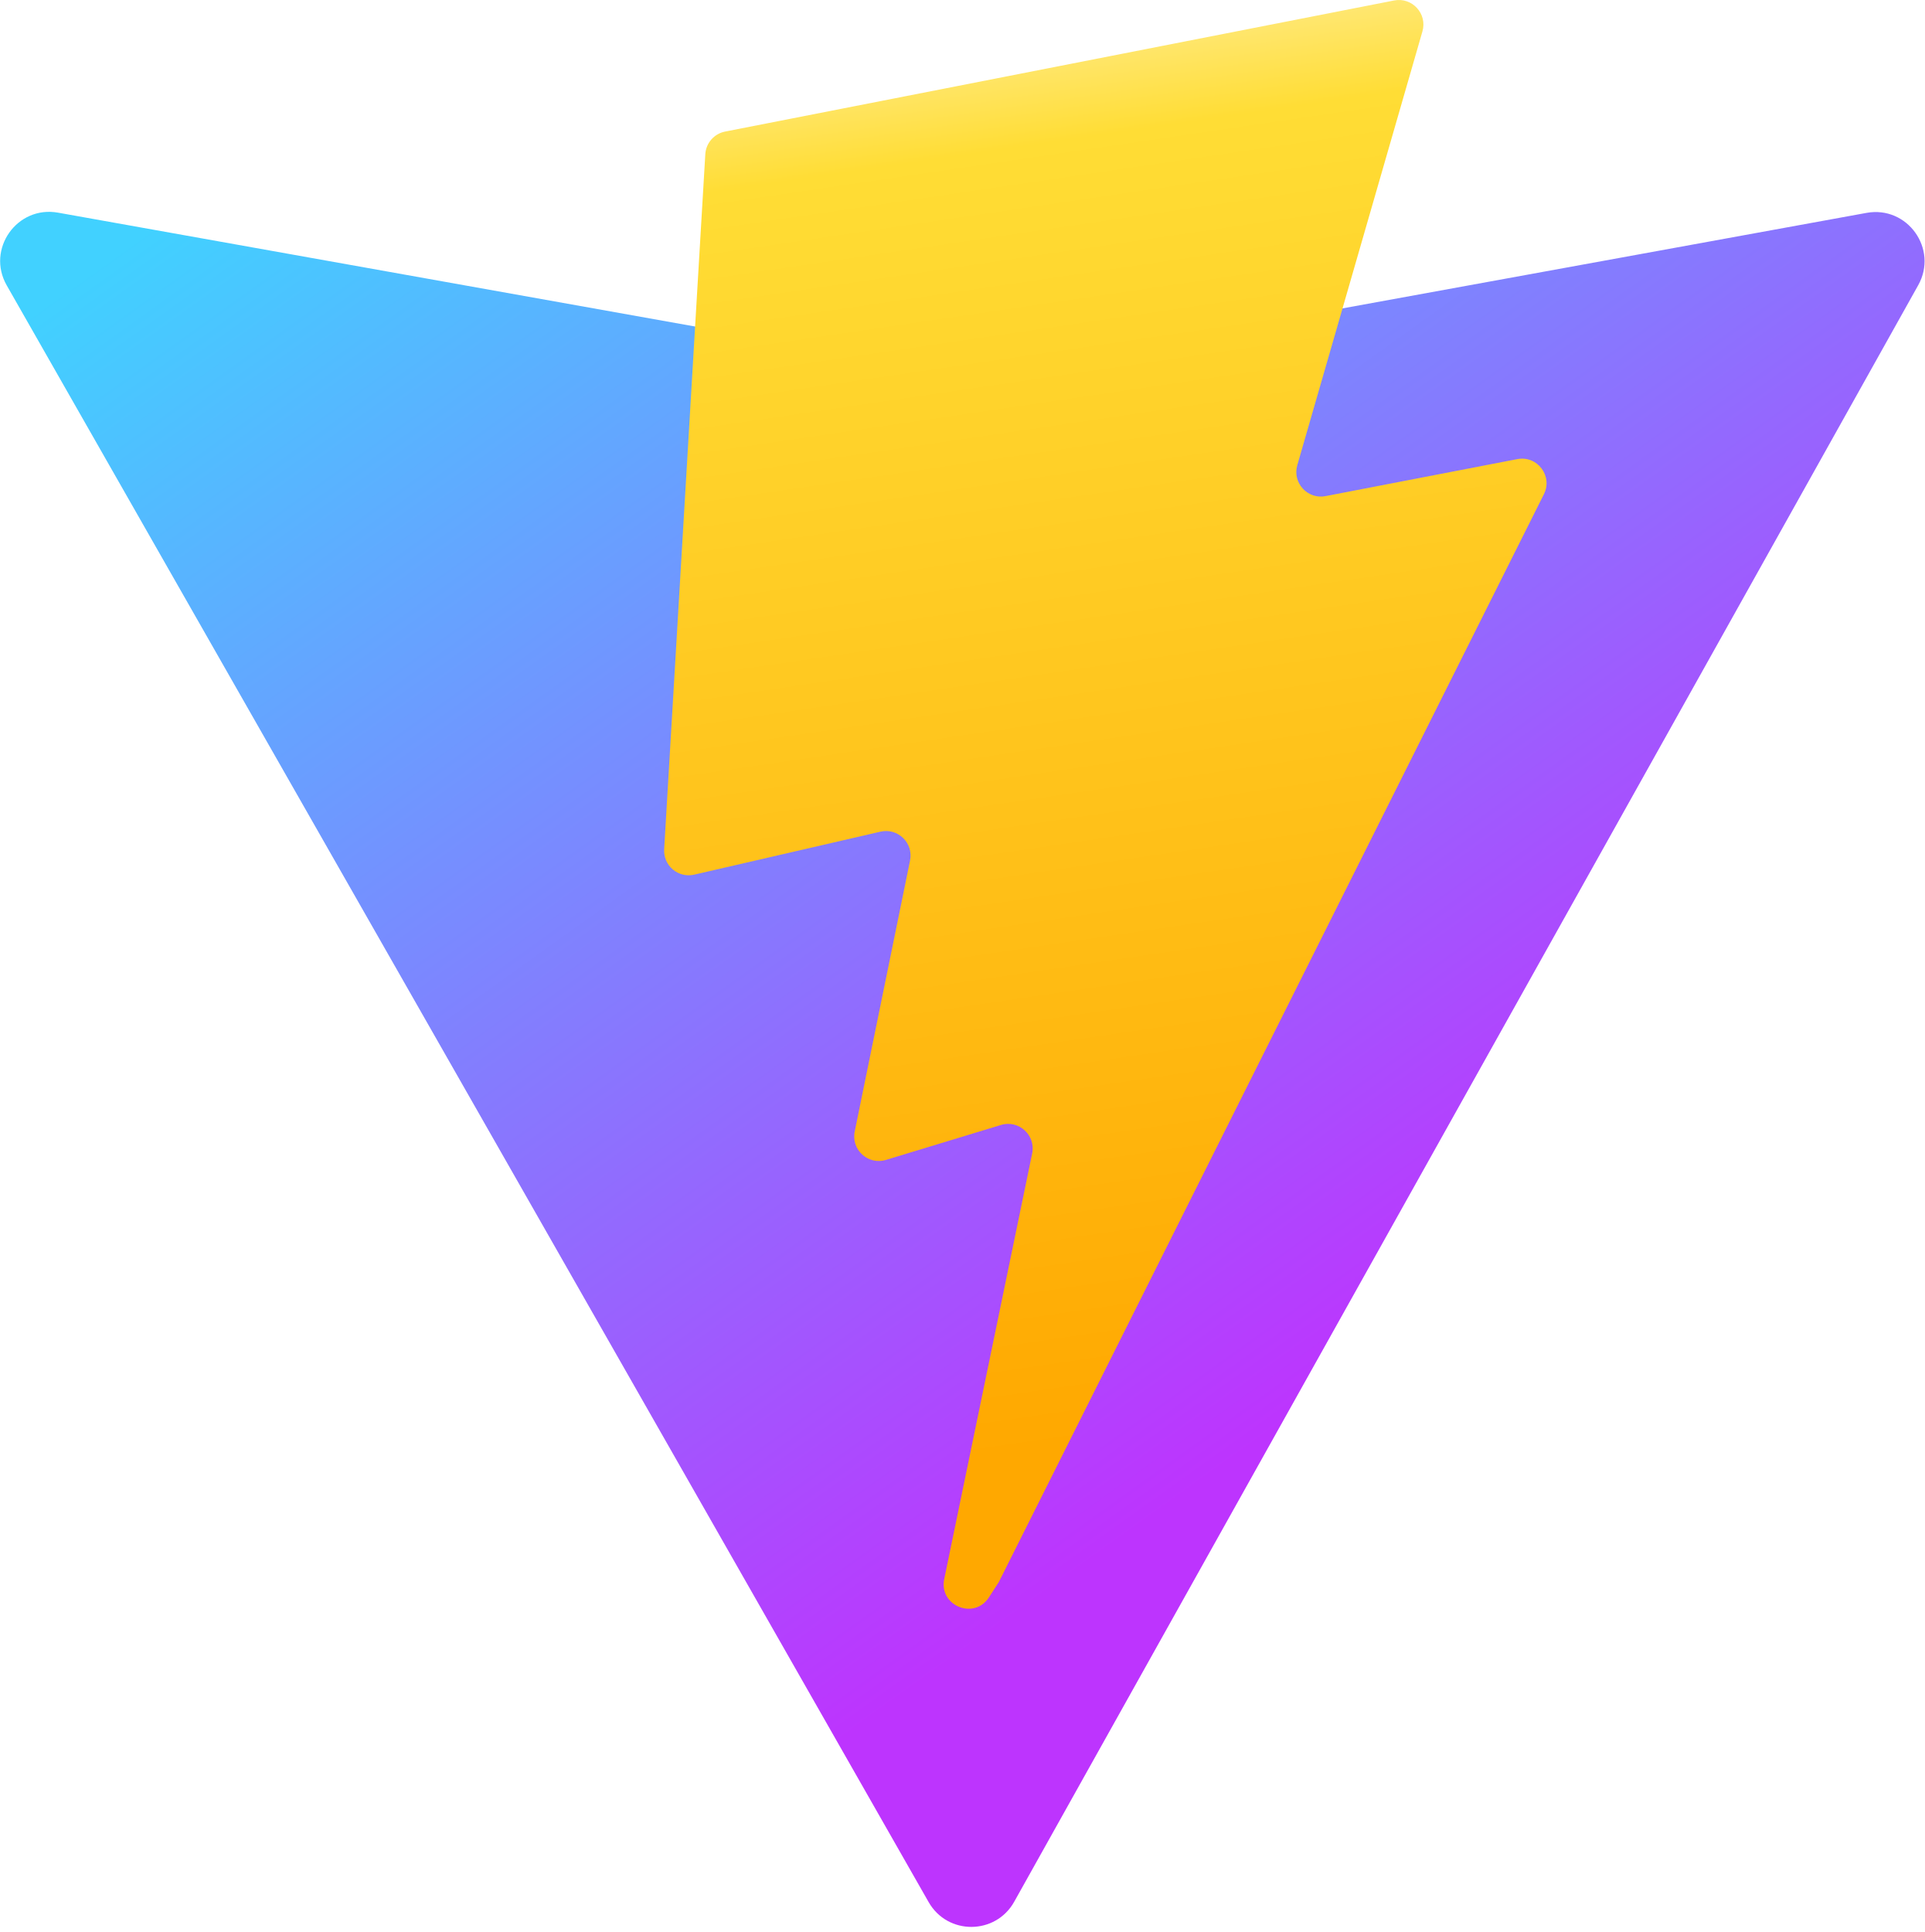
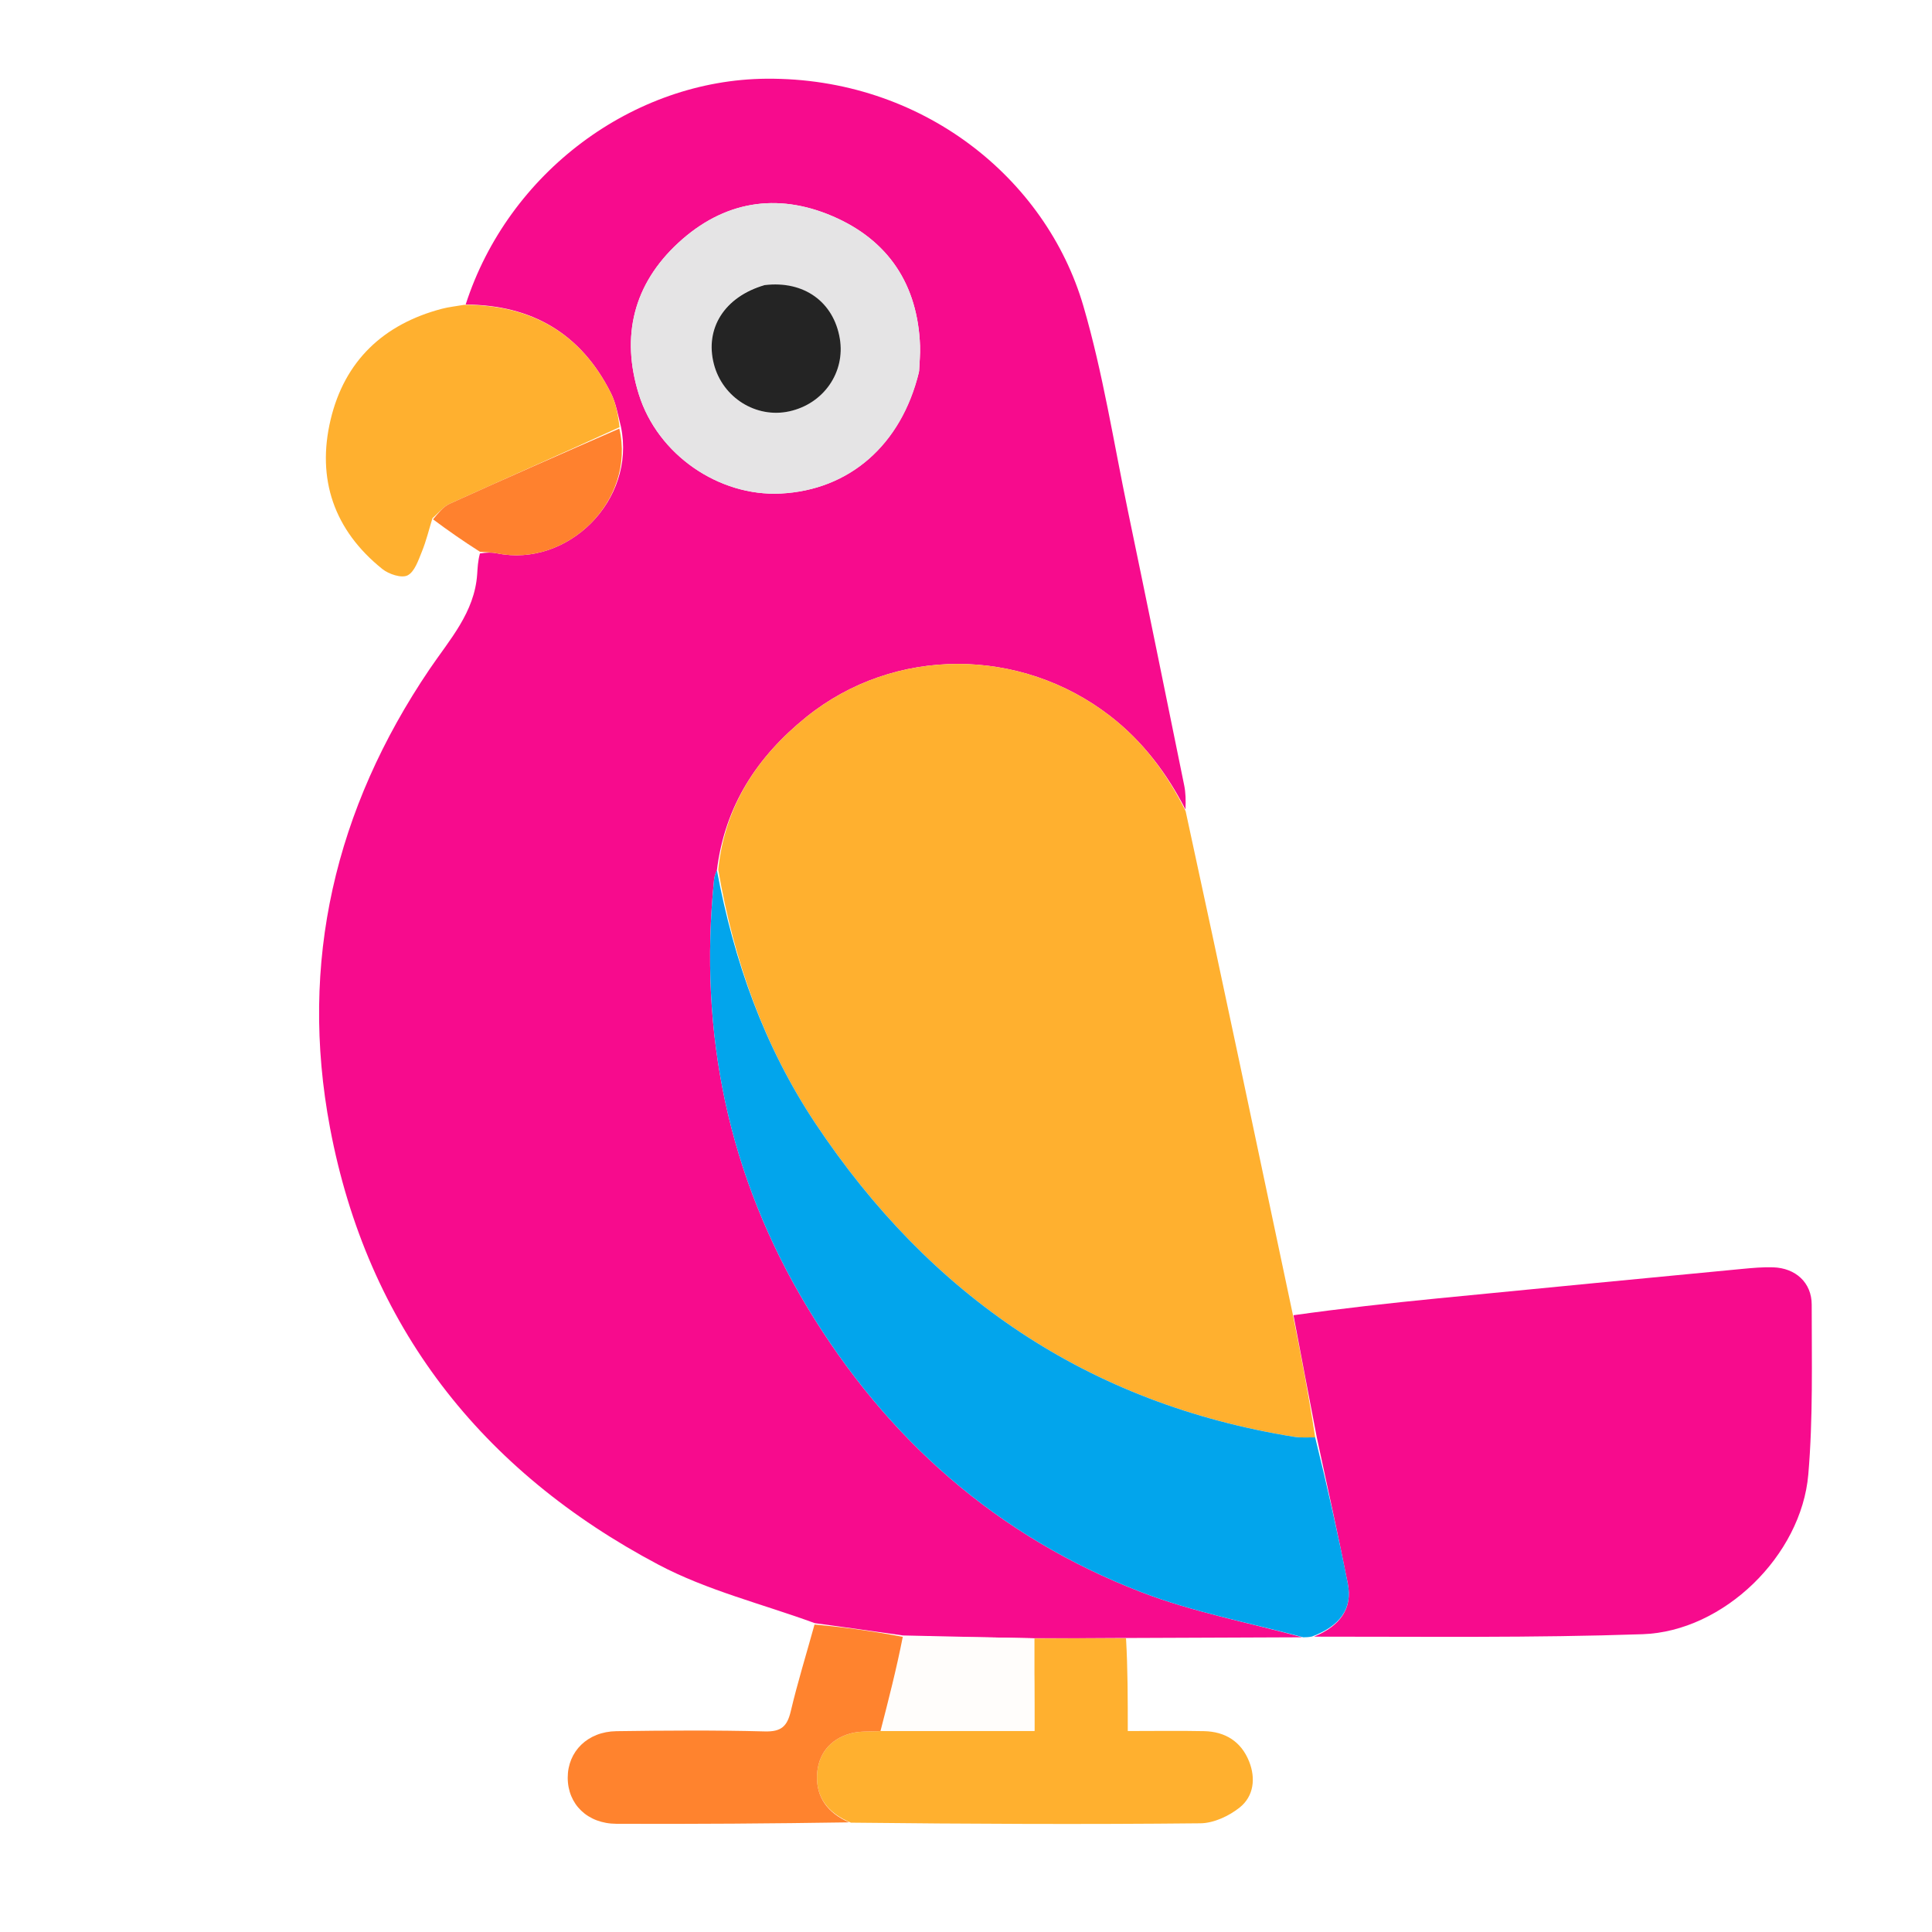
- <svg xmlns="http://www.w3.org/2000/svg" aria-hidden="true" role="img" class="iconify iconify--logos" width="31.88" height="32" preserveAspectRatio="xMidYMid meet" viewBox="0 0 256 257">
-   <defs>
-     <linearGradient id="IconifyId1813088fe1fbc01fb466" x1="-.828%" x2="57.636%" y1="7.652%" y2="78.411%">
-       <stop offset="0%" stop-color="#41D1FF" />
-       <stop offset="100%" stop-color="#BD34FE" />
-     </linearGradient>
-     <linearGradient id="IconifyId1813088fe1fbc01fb467" x1="43.376%" x2="50.316%" y1="2.242%" y2="89.03%">
-       <stop offset="0%" stop-color="#FFEA83" />
-       <stop offset="8.333%" stop-color="#FFDD35" />
-       <stop offset="100%" stop-color="#FFA800" />
-     </linearGradient>
-   </defs>
-   <path fill="url(#IconifyId1813088fe1fbc01fb466)" d="M255.153 37.938L134.897 252.976c-2.483 4.44-8.862 4.466-11.382.048L.875 37.958c-2.746-4.814 1.371-10.646 6.827-9.67l120.385 21.517a6.537 6.537 0 0 0 2.322-.004l117.867-21.483c5.438-.991 9.574 4.796 6.877 9.62Z" />
-   <path fill="url(#IconifyId1813088fe1fbc01fb467)" d="M185.432.063L96.44 17.501a3.268 3.268 0 0 0-2.634 3.014l-5.474 92.456a3.268 3.268 0 0 0 3.997 3.378l24.777-5.718c2.318-.535 4.413 1.507 3.936 3.838l-7.361 36.047c-.495 2.426 1.782 4.5 4.151 3.78l15.304-4.649c2.372-.72 4.652 1.36 4.15 3.788l-11.698 56.621c-.732 3.542 3.979 5.473 5.943 2.437l1.313-2.028l72.516-144.72c1.215-2.423-.88-5.186-3.54-4.672l-25.505 4.922c-2.396.462-4.435-1.77-3.759-4.114l16.646-57.705c.677-2.35-1.37-4.583-3.769-4.113Z" />
+ <svg xmlns="http://www.w3.org/2000/svg" width="2058" height="2058" viewBox="0 0 2058 2058" fill="none">
+   <path d="M1387.2 1744.07C1326.54 1744.3 1265.87 1744.52 1201.4 1744.81C1165.7 1745.04 1133.81 1745.21 1100.1 1745.1C1053.41 1744.07 1008.54 1743.31 961.858 1742.11C929.357 1737.46 898.661 1733.24 867.965 1729.02C812.262 1708.62 753.384 1694.22 701.426 1666.74C512.796 1566.96 391.36 1412.49 351.543 1201.39C318.313 1025.2 356.927 861.607 457.503 712.947C478.856 681.386 505.519 652.491 508.302 611.636C508.766 604.824 508.985 597.996 511.228 589.571C518.565 588.423 524.101 588.332 529.398 589.415C604.494 604.77 677.552 533.102 661.501 454.884C658.216 441.76 656.115 429.406 650.739 418.696C618.904 355.271 566.556 324.735 496.028 324.413C541.491 183.404 674.69 84.966 816.357 83.852C981.686 82.551 1114.21 189.38 1154.07 326.105C1174.9 397.535 1186.38 471.713 1201.58 544.754C1221.81 641.934 1241.61 739.204 1261.41 836.474C1263.03 844.439 1263.21 852.698 1262.79 862.251C1243.08 823.867 1217.28 789.581 1182.57 762.72C1087.25 688.953 952.748 688.122 858.837 763.828C806.944 805.662 772.081 858.159 763.664 927.063C761.669 931.183 760.9 934.533 760.56 937.926C744.266 1100.39 775.653 1252.8 860.159 1392.82C944.854 1533.16 1062.51 1636.97 1215.99 1696.07C1271.06 1717.27 1330.02 1728.37 1387.2 1744.07ZM979.125 395.117C979.458 386.209 980.352 377.281 980.034 368.396C977.689 302.997 946.067 255.676 886.749 230.252C827.346 204.792 770.659 214.356 722.665 258.586C674.669 302.817 661.242 358.337 680.482 420.004C700.65 484.643 766.021 528.973 831.434 525.736C904.592 522.116 960.027 474.23 979.125 395.117Z" fill="#F70B8D" />
+   <path d="M765.09 926.312C772.08 858.159 806.943 805.662 858.836 763.828C952.746 688.122 1087.25 688.953 1182.57 762.72C1217.28 789.581 1243.08 823.867 1262.96 864.058C1301.62 1041.84 1338.85 1219.25 1377.02 1399.71C1386.2 1445.54 1394.44 1488.3 1400.93 1531.15C1392.34 1531.03 1385.37 1531.61 1378.67 1530.54C1158.91 1495.23 990.883 1380.39 868.545 1196.62C813.888 1114.52 781.748 1023.24 765.09 926.312Z" fill="#FFB02F" />
+   <path d="M1402.67 1531.07C1394.44 1488.3 1386.2 1445.54 1377.83 1401.01C1428.71 1393.85 1479.71 1388.17 1530.77 1383.13C1639.16 1372.44 1747.58 1362.05 1856 1351.65C1866.9 1350.61 1877.91 1349.62 1888.82 1349.97C1912.56 1350.74 1929.87 1366.14 1929.86 1389.82C1929.84 1450.09 1931.36 1510.63 1926.24 1570.55C1918.84 1657.11 1836.09 1737.8 1749.77 1740.78C1633.39 1744.79 1516.82 1743.34 1399.72 1743.39C1427.51 1732.09 1440.91 1713.34 1435.71 1687.01C1425.41 1634.89 1413.76 1583.03 1402.67 1531.07Z" fill="#F70B8D" />
+   <path d="M1400.93 1531.15C1413.76 1583.03 1425.42 1634.89 1435.71 1687.01C1440.91 1713.34 1427.51 1732.09 1397.58 1743.24C1393.86 1743.99 1391.66 1744.04 1388.33 1744.08C1330.02 1728.37 1271.06 1717.27 1215.99 1696.07C1062.51 1636.97 944.853 1533.15 860.159 1392.82C775.653 1252.8 744.266 1100.39 760.559 937.926C760.9 934.533 761.668 931.183 763.664 927.062C781.748 1023.24 813.888 1114.52 868.545 1196.62C990.884 1380.39 1158.91 1495.23 1378.67 1530.54C1385.37 1531.61 1392.34 1531.03 1400.93 1531.15Z" fill="#02A5EC" />
+   <path d="M494.49 324.696C566.555 324.735 618.903 355.271 650.737 418.696C656.113 429.406 658.214 441.76 660.032 455.025C598.46 483.241 538.591 509.582 479.036 536.612C472.031 539.791 466.745 546.76 460.663 551.972C456.984 563.894 454.076 576.13 449.384 587.638C445.599 596.921 441.591 609.198 434.089 612.936C427.689 616.125 414.114 611.62 407.252 606.11C355.867 564.847 337.106 510.377 352.178 446.994C367.036 384.518 408.384 345.302 470.724 328.915C477.977 327.008 485.536 326.264 494.49 324.696Z" fill="#FFB02F" />
+   <path d="M1101.92 1745.37C1133.81 1745.21 1165.7 1745.04 1199.46 1745.14C1201.33 1777.42 1201.33 1809.43 1201.33 1843.93C1229.66 1843.93 1256.14 1843.51 1282.6 1844.05C1305.17 1844.52 1322.12 1855.15 1330.57 1876.32C1337.77 1894.35 1335.52 1913.38 1320.58 1925.34C1309.21 1934.44 1292.9 1942.07 1278.7 1942.21C1155.54 1943.48 1032.36 1942.91 906.406 1941.53C881.693 1931.32 869.512 1914.65 870.291 1891.45C871.043 1869.05 883.73 1852.8 905.66 1846.57C915.835 1843.67 927.128 1844.71 939.888 1843.87C994.679 1843.78 1047.49 1843.78 1101.92 1843.78C1101.92 1809.13 1101.92 1777.25 1101.92 1745.37Z" fill="#FFB02F" />
+   <path d="M937.912 1843.96C927.126 1844.71 915.834 1843.67 905.659 1846.57C883.729 1852.8 871.042 1869.05 870.29 1891.45C869.511 1914.65 881.692 1931.32 904.488 1941.21C822.482 1942.48 739.612 1943.08 656.746 1942.75C625.657 1942.63 604.781 1921.86 604.748 1893.66C604.716 1865.72 625.868 1844.51 656.598 1844.08C709.331 1843.35 762.106 1842.94 814.813 1844.34C832.233 1844.8 838.549 1838.85 842.321 1822.92C849.559 1792.34 858.866 1762.26 867.639 1730.5C898.66 1733.24 929.356 1737.46 961.664 1743.6C954.821 1778.34 946.367 1811.15 937.912 1843.96Z" fill="#FF832E" />
+   <path d="M461.279 553.211C466.745 546.76 472.031 539.791 479.036 536.612C538.592 509.582 598.46 483.241 659.703 456.553C677.55 533.102 604.493 604.77 529.396 589.415C524.1 588.332 518.563 588.423 511.284 587.766C493.584 576.527 477.74 565.488 461.279 553.211Z" fill="#FF812E" />
+   <path d="M978.811 396.908C960.027 474.23 904.593 522.115 831.434 525.736C766.021 528.973 700.651 484.643 680.483 420.004C661.242 358.336 674.669 302.817 722.665 258.586C770.66 214.355 827.347 204.791 886.749 230.252C946.067 255.676 977.689 302.997 980.034 368.396C980.353 377.281 979.458 386.209 978.811 396.908ZM812.758 303.935C771.626 316.177 750.608 349.915 760.459 387.884C769.708 423.533 805.384 445.901 840.7 438.193C877.321 430.201 900.643 396.608 894.575 360.592C888.004 321.588 856.366 298.598 812.758 303.935Z" fill="#E5E4E5" />
+   <path d="M939.889 1843.87C946.368 1811.15 954.822 1778.34 963.47 1744.04C1008.54 1743.31 1053.41 1744.07 1100.1 1745.1C1101.92 1777.25 1101.92 1809.13 1101.92 1843.78C1047.49 1843.78 994.679 1843.78 939.889 1843.87Z" fill="#FFFDFB" />
+   <path d="M814.372 303.711C856.365 298.599 888.004 321.588 894.575 360.593C900.643 396.609 877.321 430.201 840.699 438.194C805.384 445.902 769.708 423.533 760.459 387.884C750.608 349.915 771.626 316.177 814.372 303.711Z" fill="#242424" />
</svg>
